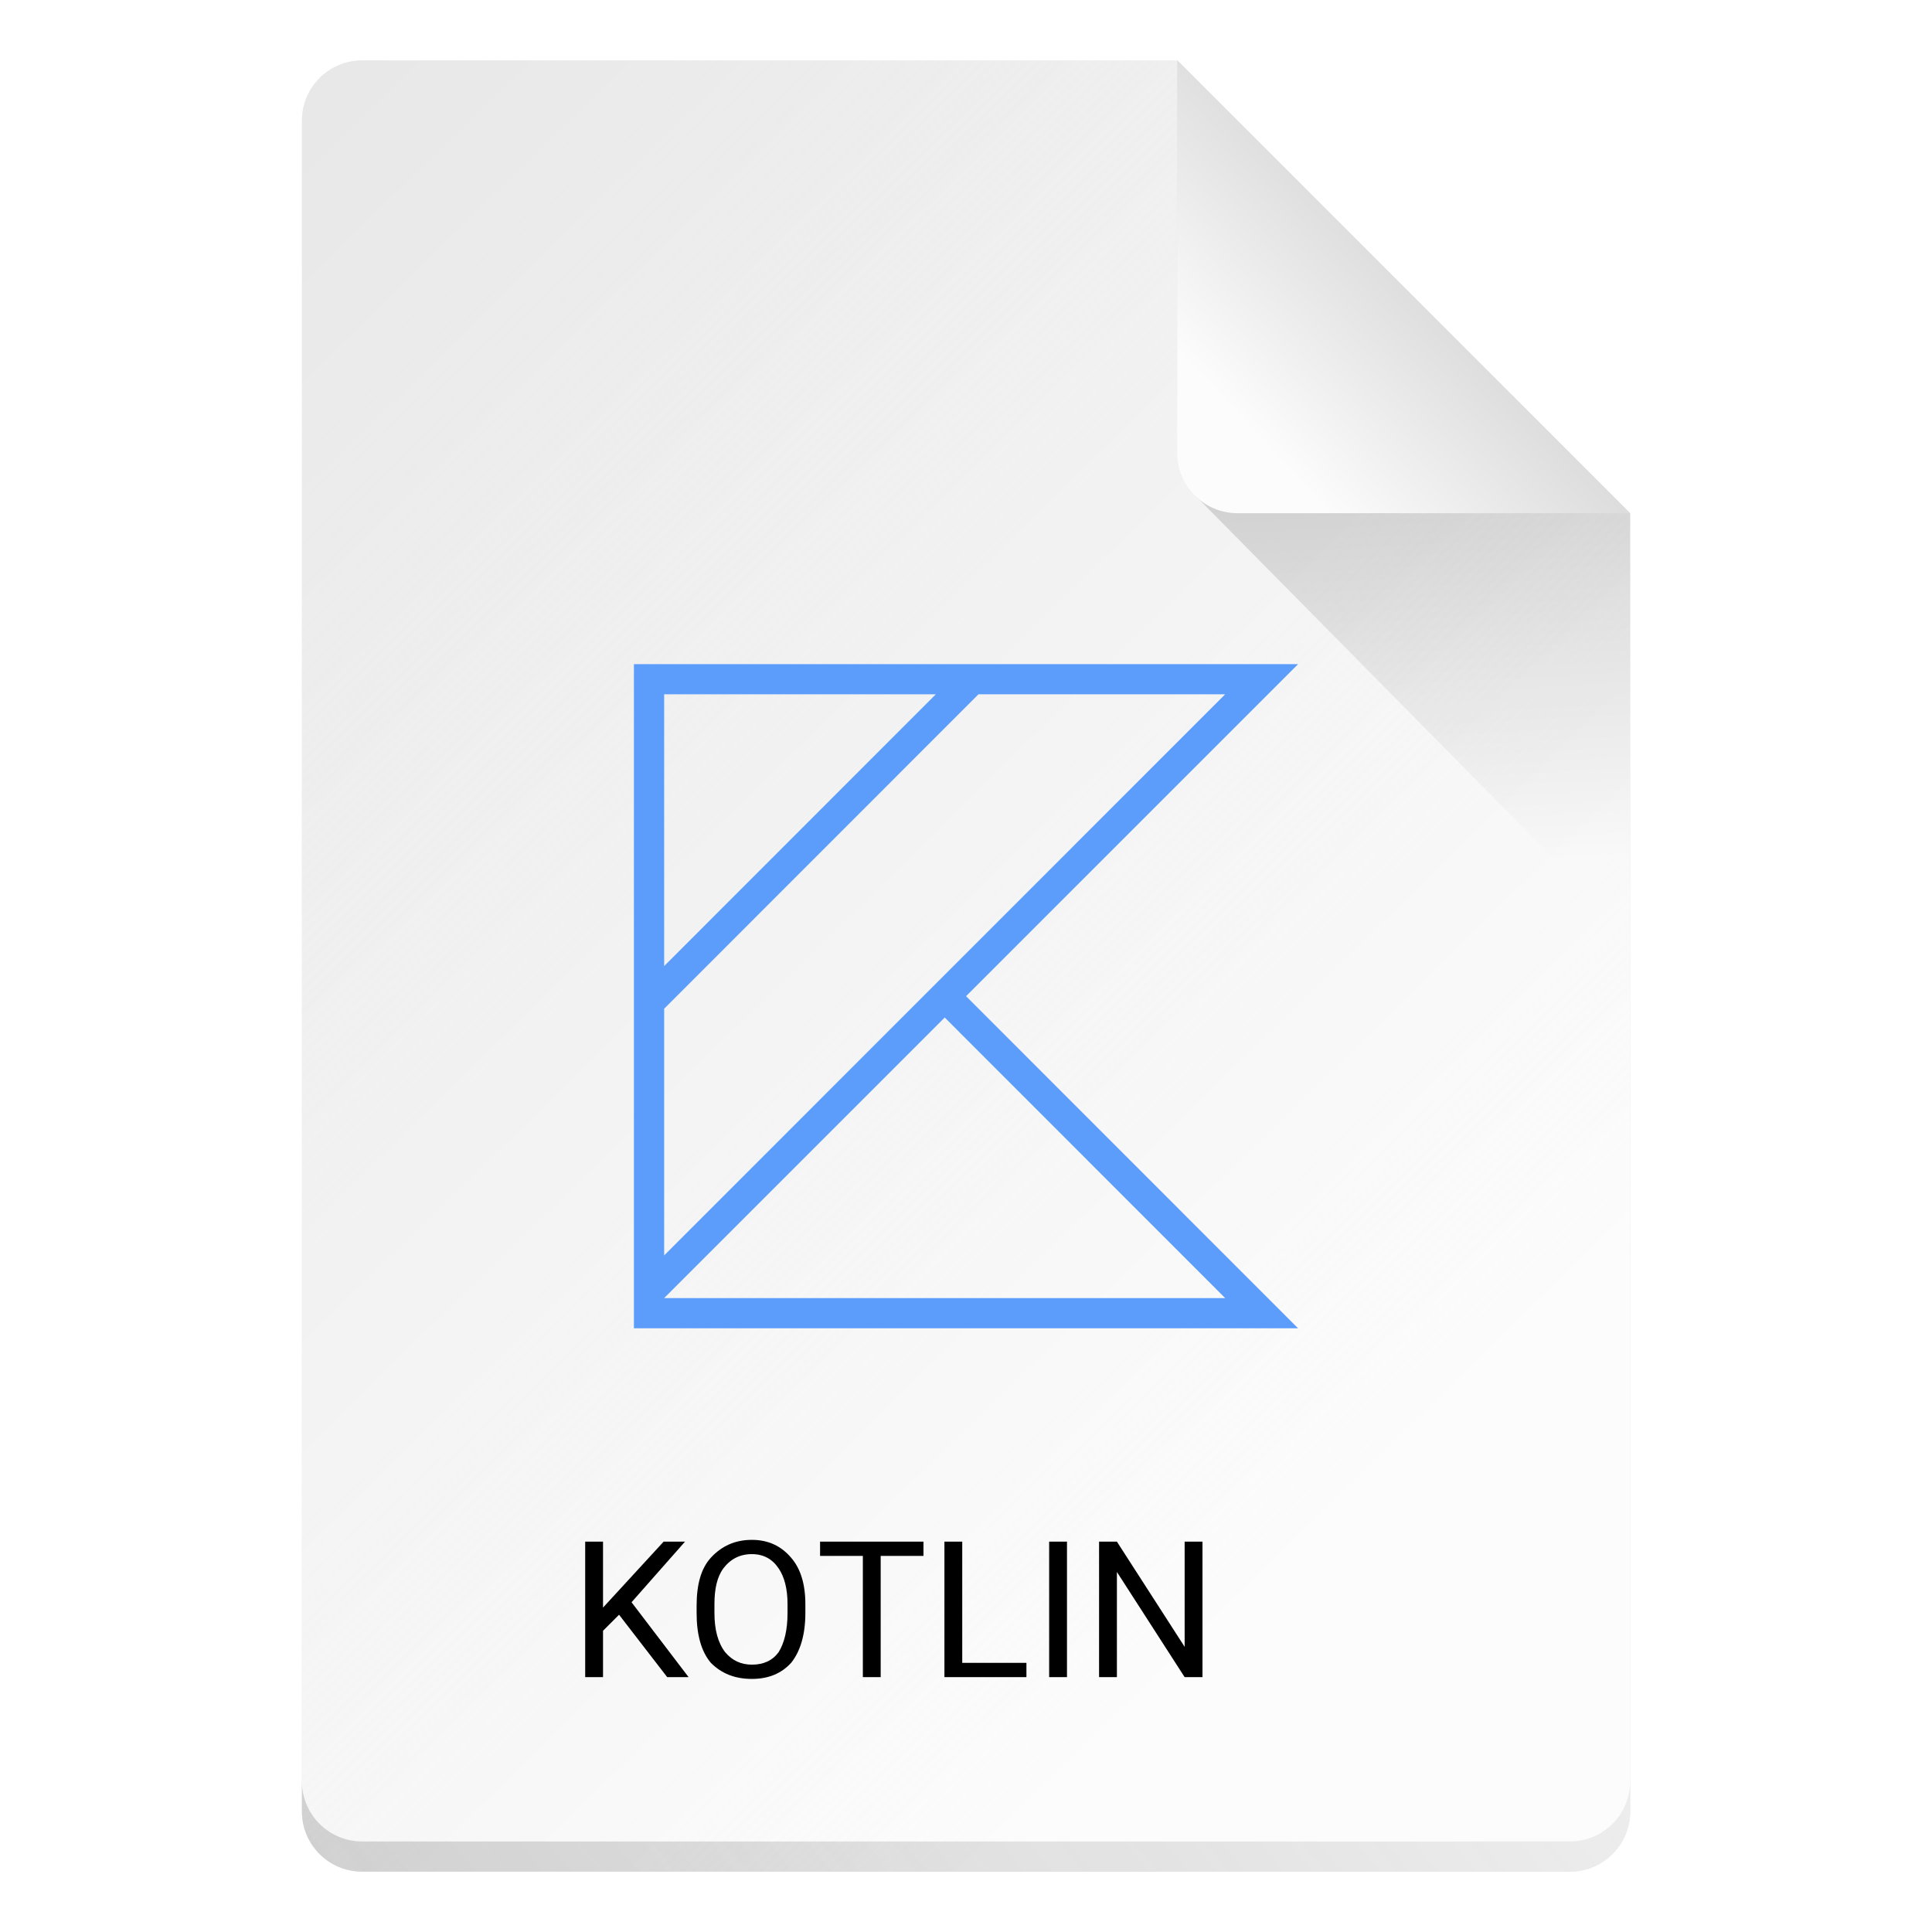
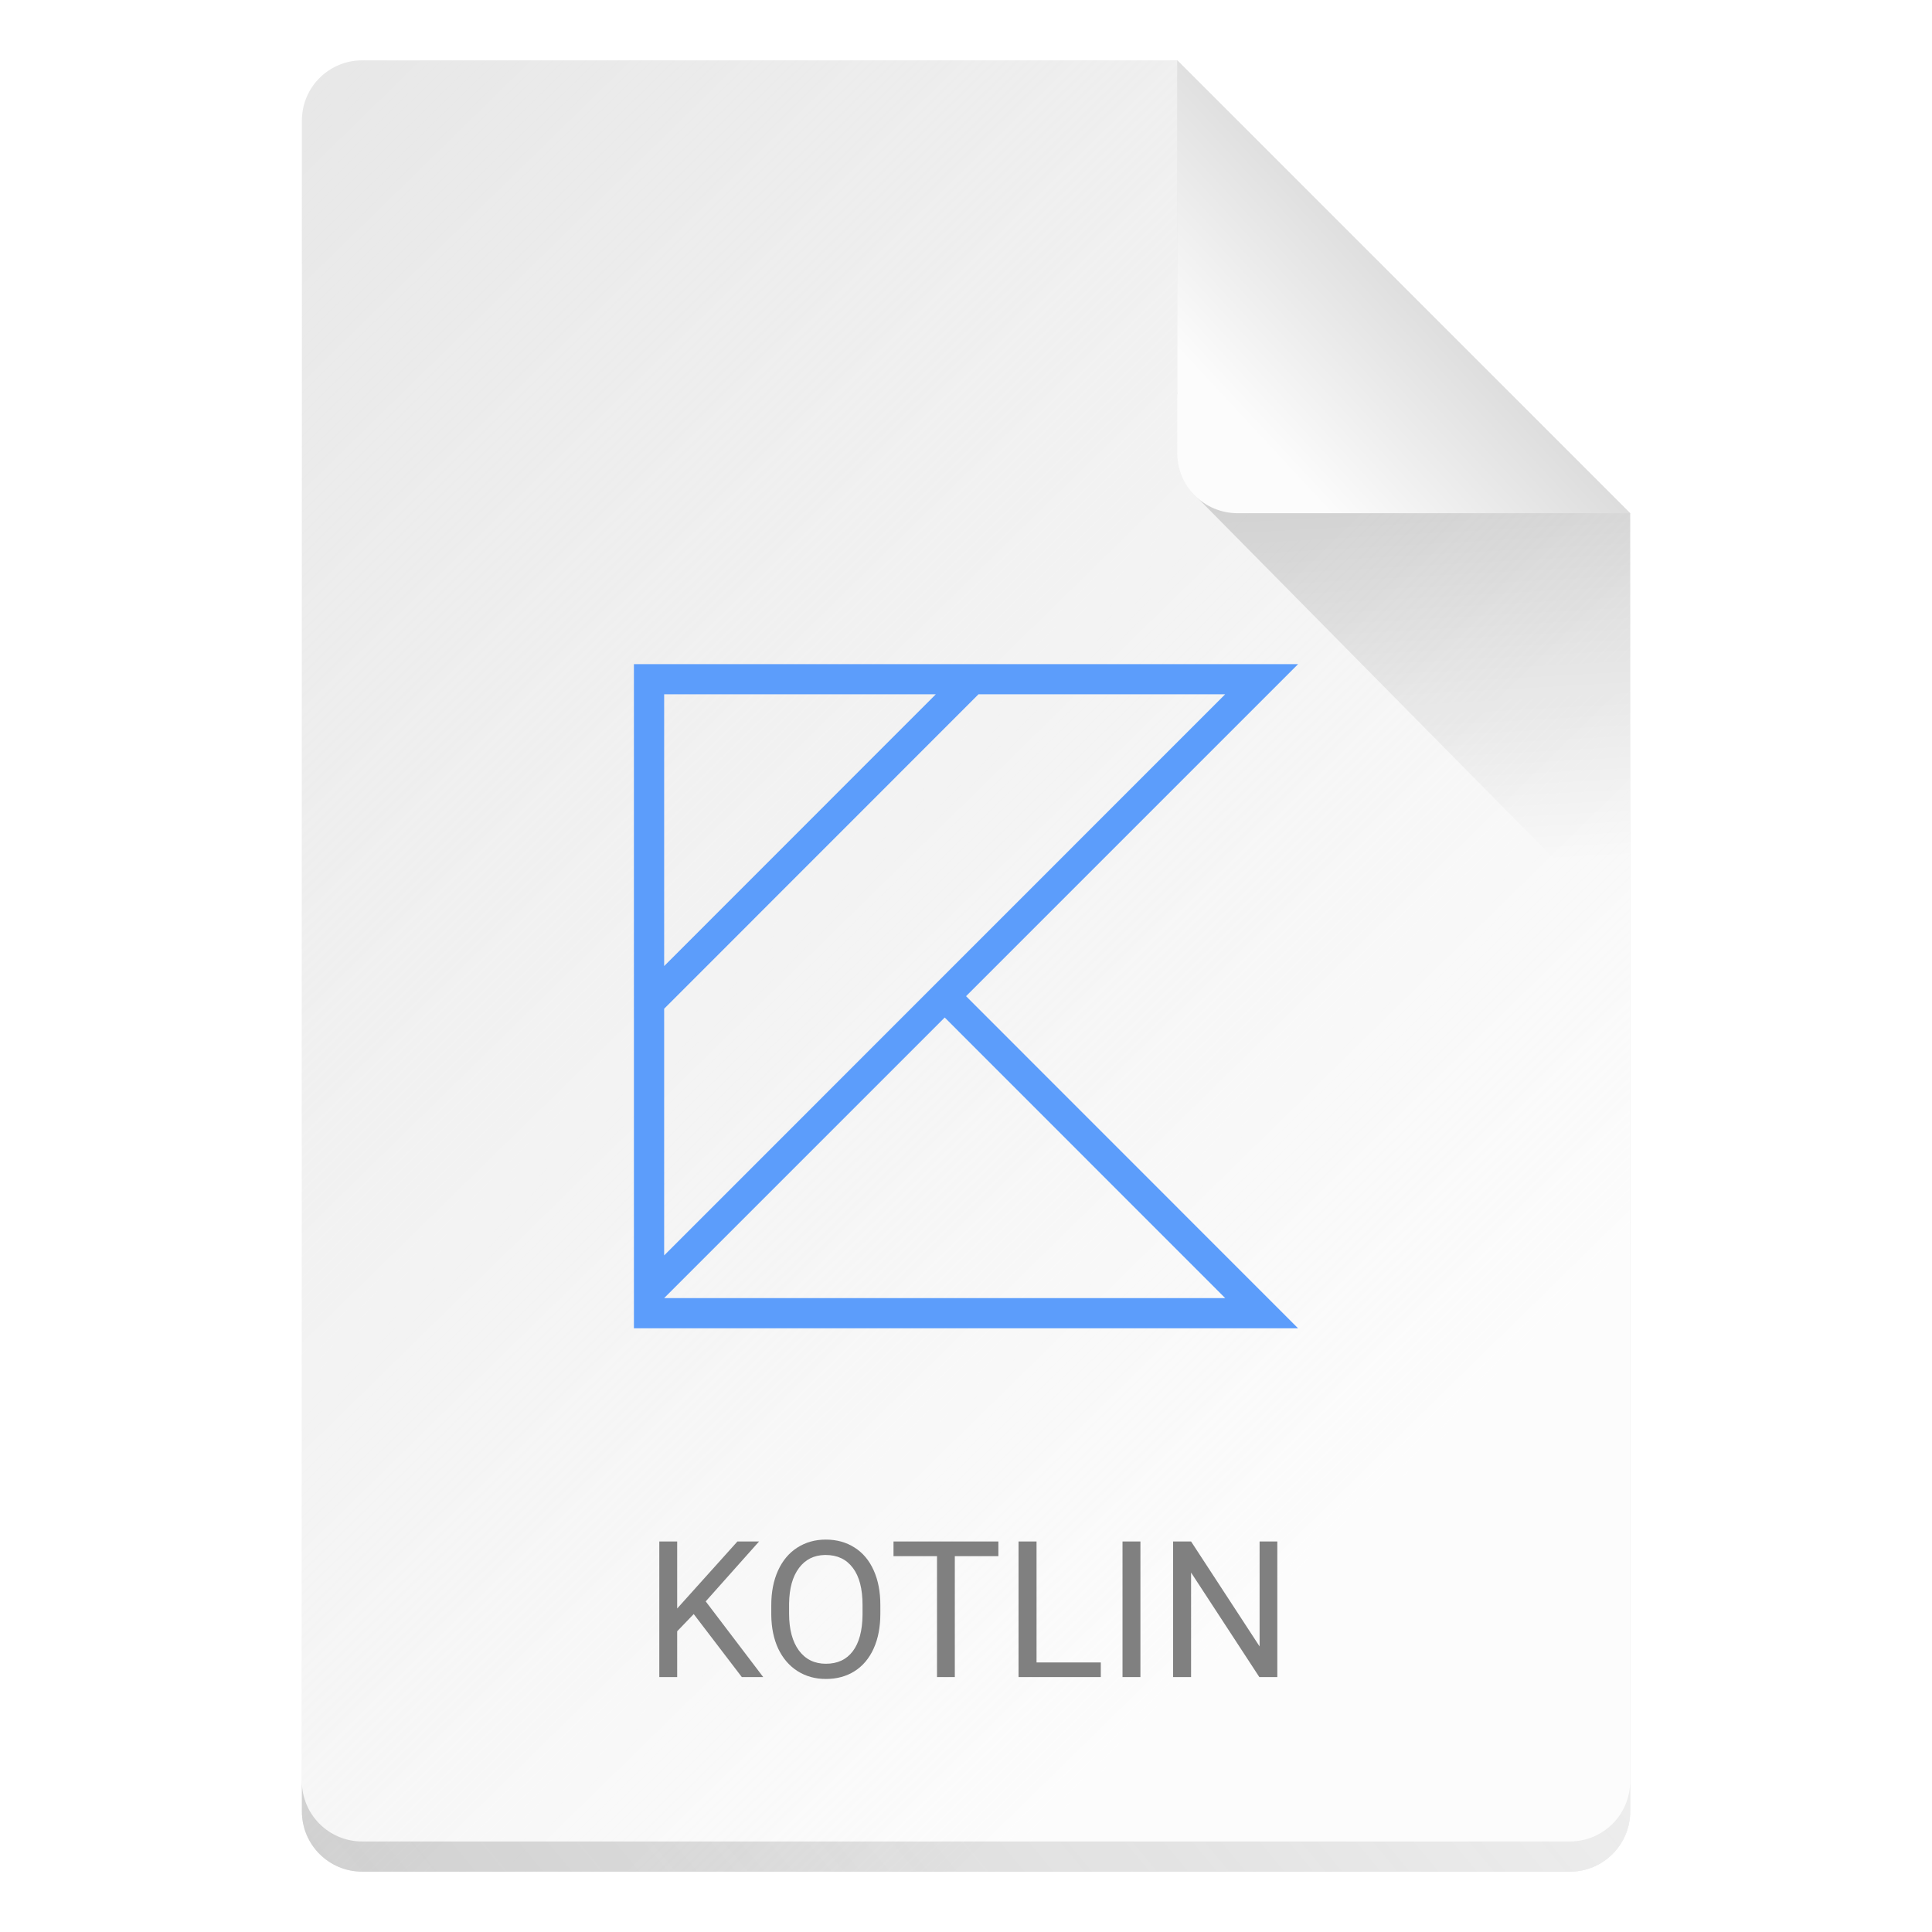
<svg xmlns="http://www.w3.org/2000/svg" xmlns:xlink="http://www.w3.org/1999/xlink" width="64" height="64" viewBox="0 0 16.933 16.933" version="1.1" id="svg5">
  <defs id="defs2">
    <linearGradient id="linearGradient10453">
      <stop style="stop-color:#666666;stop-opacity:1" offset="0" id="stop10449" />
      <stop style="stop-color:#666666;stop-opacity:0" offset="1" id="stop10451" />
    </linearGradient>
    <linearGradient id="linearGradient8423">
      <stop style="stop-color:#fcfcfc;stop-opacity:1" offset="0" id="stop8419" />
      <stop style="stop-color:#ffffff;stop-opacity:0;" offset="1" id="stop8421" />
    </linearGradient>
    <linearGradient id="linearGradient6263">
      <stop style="stop-color:#000000;stop-opacity:1;" offset="0" id="stop6259" />
      <stop style="stop-color:#000000;stop-opacity:0;" offset="1" id="stop6261" />
    </linearGradient>
    <linearGradient id="linearGradient3378">
      <stop style="stop-color:#b0b0b0;stop-opacity:1" offset="0" id="stop3374" />
      <stop style="stop-color:#fcfcfc;stop-opacity:1" offset="1" id="stop3376" />
    </linearGradient>
    <linearGradient xlink:href="#linearGradient3378" id="linearGradient3380" x1="14.943" y1="1.114" x2="11.503" y2="4.312" gradientUnits="userSpaceOnUse" gradientTransform="translate(-0.5291663,-0.5291667)" />
    <linearGradient xlink:href="#linearGradient6263" id="linearGradient6265" x1="11.906" y1="2.381" x2="12.171" y2="7.144" gradientUnits="userSpaceOnUse" gradientTransform="translate(-0.5291666,0.5291667)" />
    <linearGradient xlink:href="#linearGradient8423" id="linearGradient8425" x1="13.693" y1="11.622" x2="1.608" y2="-0.716" gradientUnits="userSpaceOnUse" />
    <linearGradient xlink:href="#linearGradient10453" id="linearGradient10455" x1="10" y1="72.5" x2="58" y2="32.5" gradientUnits="userSpaceOnUse" />
  </defs>
  <path id="rect1068" style="fill:#e5e5e5;fill-opacity:1;stroke-width:0.529;stroke-linejoin:round" d="m 3.175,0.529 7.144,3e-8 3.969,3.969 1e-6,11.377 c 0,0.293 -0.236,0.529 -0.529,0.529 H 3.175 c -0.293,0 -0.529,-0.236 -0.529,-0.529 V 1.058 c 0,-0.293 0.236,-0.529 0.529,-0.529 z" />
  <path id="rect8140" style="opacity:1;fill:url(#linearGradient8425);fill-opacity:1;stroke-width:0.518;stroke-linejoin:round" d="m 3.175,0.529 h 7.144 l -1e-6,2.91 0.794,1.058 3.175,0 V 15.875 c 0,0.295 -0.236,0.529 -0.529,0.529 H 3.175 c -0.293,0 -0.529,-0.236 -0.529,-0.529 V 1.058 c 0,-0.293 0.236,-0.529 0.529,-0.529 z" />
  <path id="rect9905" style="opacity:0.3;fill:url(#linearGradient10455);fill-opacity:1;stroke-width:2;stroke-linejoin:round" d="M 10 59 L 10 60 C 10 61.108 10.892 62 12 62 L 52 62 C 53.108 62 54 61.108 54 60 L 54 59 C 54 60.108 53.108 61 52 61 L 12 61 C 10.892 61 10 60.108 10 59 z " transform="scale(0.2645833)" />
  <path id="rect5598" style="opacity:0.2;fill:url(#linearGradient6265);fill-opacity:1;stroke-width:0.529;stroke-linejoin:round" d="M 10.445,4.312 10.319,3.44 14.287,4.498 v 3.704 z" />
  <path id="rect2607" style="fill:url(#linearGradient3380);fill-opacity:1;stroke-width:0.529;stroke-linejoin:round" d="m 14.287,4.498 -3.44,-1e-7 c -0.293,0 -0.529,-0.236 -0.529,-0.529 V 0.529 Z" />
-   <text xml:space="preserve" style="font-style:normal;font-weight:normal;font-size:1.672px;line-height:1.25;font-family:sans-serif;fill:#000000;fill-opacity:1;stroke:none;stroke-width:0.042" x="8.488" y="14.699" id="text3901">
-     <tspan id="tspan3899" style="font-style:normal;font-variant:normal;font-weight:normal;font-stretch:normal;font-family:Roboto;-inkscape-font-specification:Roboto;text-align:center;text-anchor:middle;stroke-width:0.042" x="8.488" y="14.699">KOTLIN</tspan>
-   </text>
+   <path id="path863" style="font-size:1.672px;line-height:1.25;font-family:Roboto;-inkscape-font-specification:Roboto;text-align:center;text-anchor:middle;stroke-width:0.158;fill:#808080;fill-opacity:1" d="M 27.354 51 C 27 51 26.686 51.089 26.41 51.266 C 26.137 51.441 25.924 51.694 25.773 52.025 C 25.623 52.357 25.549 52.738 25.549 53.17 L 25.549 53.494 C 25.553 53.918 25.629 54.29 25.779 54.613 C 25.932 54.934 26.146 55.183 26.42 55.357 C 26.694 55.53 27.005 55.617 27.359 55.617 C 27.721 55.617 28.039 55.53 28.311 55.357 C 28.582 55.185 28.793 54.935 28.941 54.607 C 29.09 54.278 29.162 53.893 29.162 53.453 L 29.162 53.17 C 29.162 52.732 29.09 52.347 28.941 52.018 C 28.793 51.686 28.58 51.435 28.305 51.262 C 28.031 51.087 27.714 51 27.354 51 z M 21.84 51.062 L 21.84 55.555 L 22.432 55.555 L 22.432 54.037 L 22.98 53.467 L 24.574 55.555 L 25.283 55.555 L 23.377 53.047 L 25.145 51.062 L 24.428 51.062 L 22.432 53.283 L 22.432 51.062 L 21.84 51.062 z M 29.598 51.062 L 29.598 51.549 L 31.039 51.549 L 31.039 55.555 L 31.629 55.555 L 31.629 51.549 L 33.072 51.549 L 33.072 51.062 L 29.598 51.062 z M 33.74 51.062 L 33.74 55.555 L 36.465 55.555 L 36.465 55.07 L 34.336 55.07 L 34.336 51.062 L 33.74 51.062 z M 37.184 51.062 L 37.184 55.555 L 37.777 55.555 L 37.777 51.062 L 37.184 51.062 z M 38.859 51.062 L 38.859 55.555 L 39.455 55.555 L 39.455 52.092 L 41.717 55.555 L 42.312 55.555 L 42.312 51.062 L 41.725 51.062 L 41.725 54.539 L 39.455 51.062 L 38.859 51.062 z M 27.318 51.51 C 27.33 51.509 27.342 51.51 27.354 51.51 C 27.738 51.51 28.038 51.652 28.252 51.938 C 28.466 52.221 28.572 52.631 28.572 53.164 L 28.572 53.496 C 28.566 54.017 28.46 54.417 28.25 54.697 C 28.04 54.975 27.742 55.113 27.359 55.113 C 26.979 55.113 26.681 54.966 26.463 54.672 C 26.247 54.376 26.139 53.97 26.139 53.453 L 26.139 53.123 C 26.145 52.617 26.255 52.221 26.469 51.938 C 26.678 51.66 26.96 51.518 27.318 51.51 z " transform="scale(0.2645833)" />
  <path id="rect855" style="fill:#5c9dfb;fill-opacity:1;stroke-width:0.265" d="m 5.556,5.821 -2.49e-5,5.821 5.821,-5e-5 L 8.467,8.731 11.377,5.821 Z M 8.576,6.085 H 10.738 L 5.821,11.003 V 8.841 Z m -2.755,0 H 8.202 L 5.821,8.467 Z M 8.28,8.918 10.738,11.377 H 5.821 Z" />
</svg>
